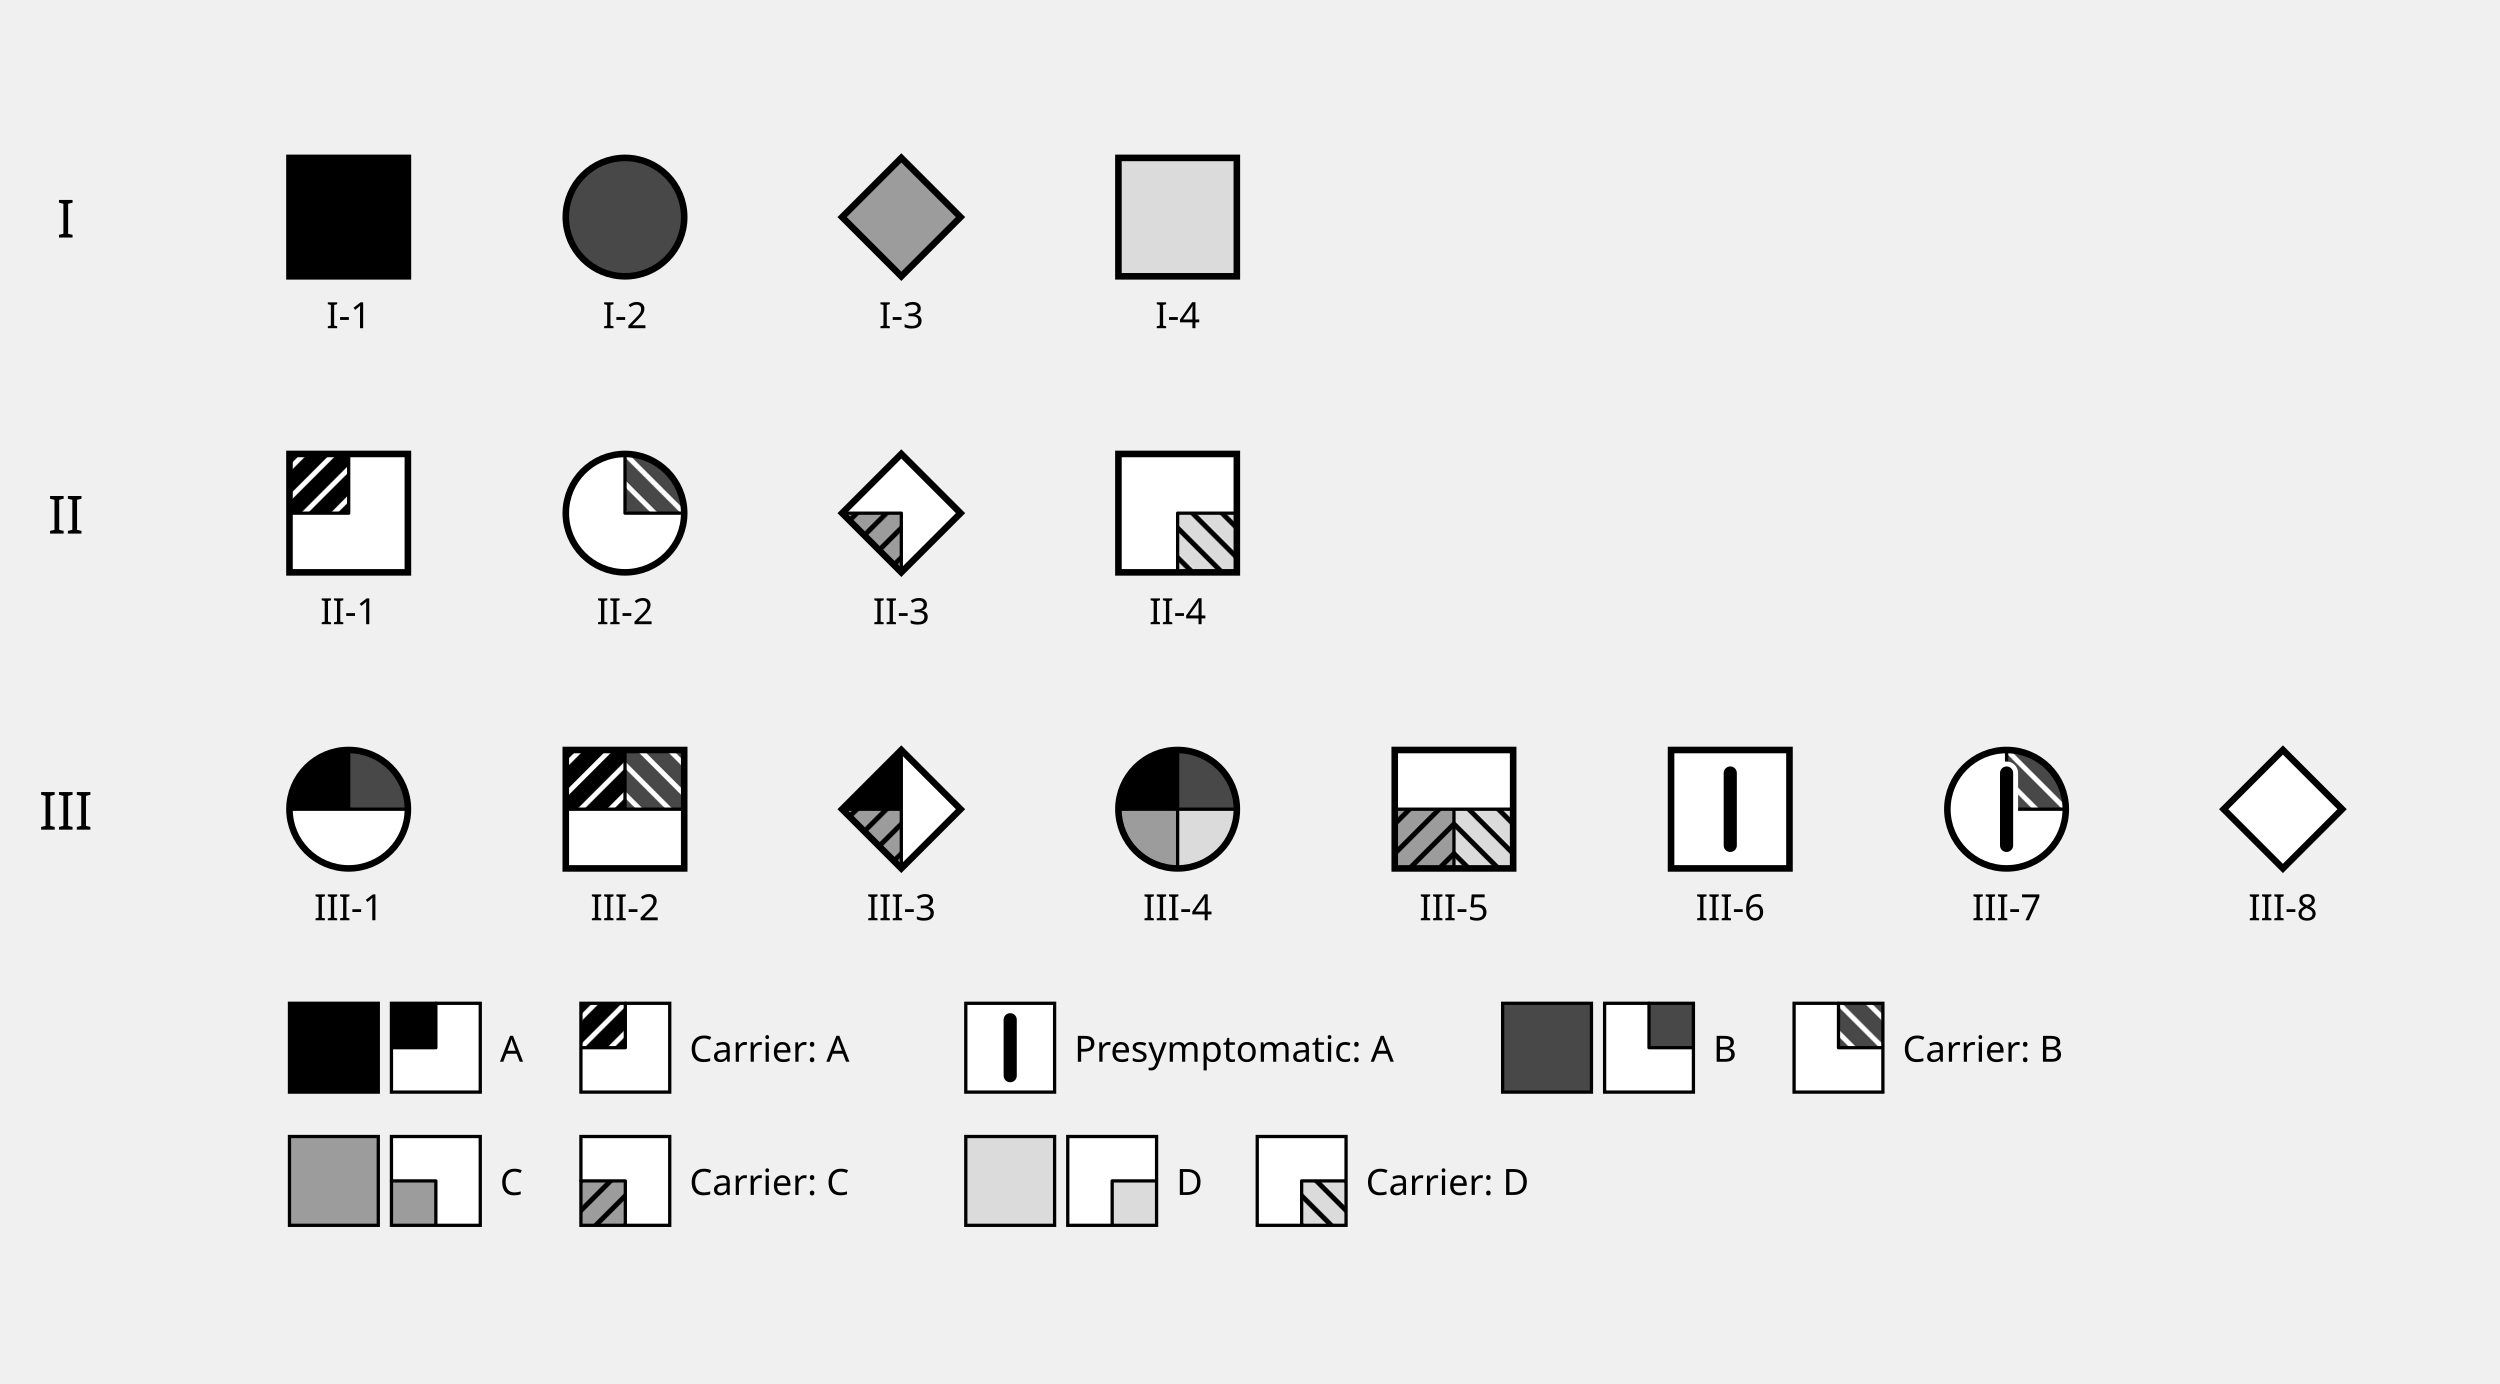
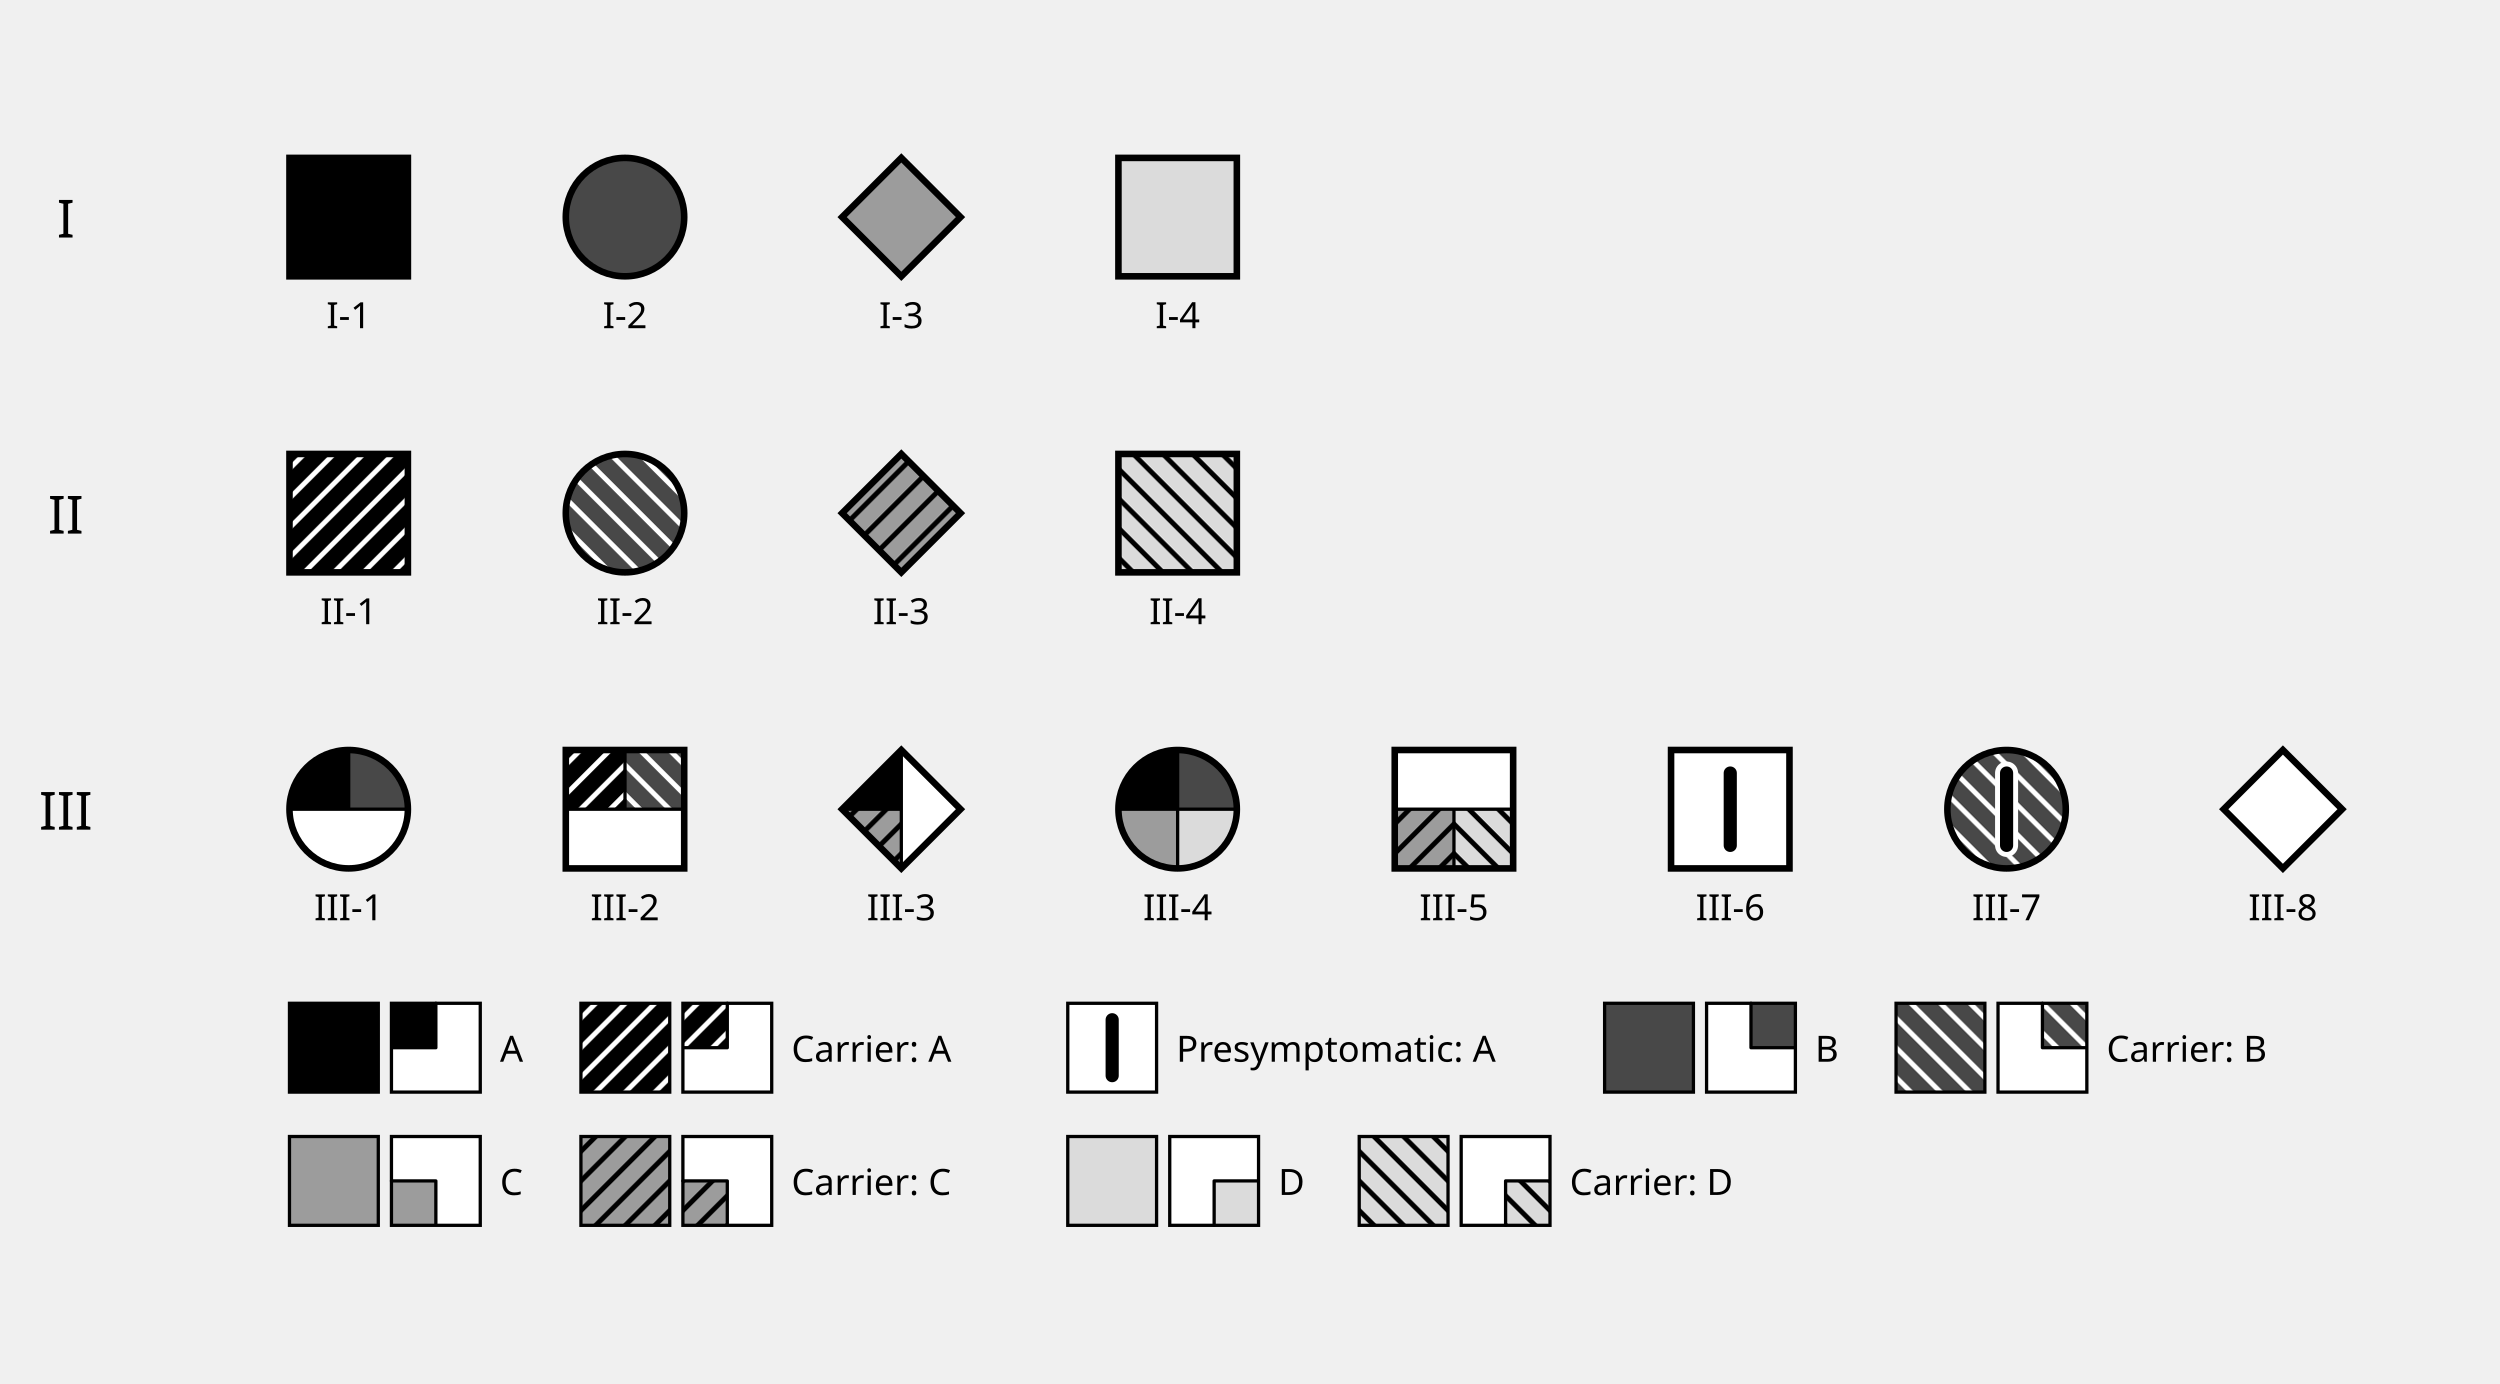
<svg xmlns="http://www.w3.org/2000/svg" width="760" height="420.5" viewBox="0 0 760 420.5" class="pedigree" data-title="Fills by condition index and status" data-conditions="[&quot;A&quot;, &quot;B&quot;, &quot;C&quot;, &quot;D&quot;]">
  <defs>
    <pattern id="fill-affected-0" class="fill-pattern" data-condition="0" data-status="affected" x="-180" y="-180" width="360" height="360" patternUnits="userSpaceOnUse">
      <rect class="tone" width="360" height="360" fill="#000000" />
    </pattern>
    <pattern id="fill-carrier-0" class="fill-pattern" data-condition="0" data-status="carrier" x="-180" y="-180" width="360" height="360" patternUnits="userSpaceOnUse">
      <rect class="tone" width="360" height="360" fill="#000000" />
      <path class="hatch" d="M0,4.5L4.5,0M0,13.5L13.5,0M0,22.5L22.5,0M0,31.5L31.5,0M0,40.5L40.5,0M0,49.5L49.5,0M0,58.5L58.5,0M0,67.5L67.5,0M0,76.5L76.5,0M0,85.5L85.5,0M0,94.5L94.5,0M0,103.5L103.5,0M0,112.5L112.5,0M0,121.5L121.5,0M0,130.5L130.5,0M0,139.5L139.5,0M0,148.5L148.5,0M0,157.5L157.5,0M0,166.5L166.5,0M0,175.5L175.5,0M0,184.5L184.5,0M0,193.5L193.5,0M0,202.5L202.5,0M0,211.5L211.5,0M0,220.5L220.5,0M0,229.5L229.5,0M0,238.5L238.5,0M0,247.5L247.5,0M0,256.5L256.5,0M0,265.5L265.5,0M0,274.5L274.5,0M0,283.5L283.5,0M0,292.5L292.5,0M0,301.5L301.5,0M0,310.5L310.5,0M0,319.5L319.5,0M0,328.5L328.5,0M0,337.5L337.5,0M0,346.5L346.5,0M0,355.5L355.5,0M4.5,360L360,4.5M13.5,360L360,13.5M22.5,360L360,22.5M31.5,360L360,31.5M40.5,360L360,40.5M49.5,360L360,49.5M58.5,360L360,58.5M67.5,360L360,67.5M76.5,360L360,76.5M85.5,360L360,85.5M94.5,360L360,94.5M103.5,360L360,103.5M112.5,360L360,112.5M121.5,360L360,121.5M130.5,360L360,130.5M139.5,360L360,139.5M148.5,360L360,148.5M157.5,360L360,157.5M166.5,360L360,166.5M175.5,360L360,175.5M184.5,360L360,184.5M193.5,360L360,193.5M202.5,360L360,202.5M211.5,360L360,211.5M220.5,360L360,220.5M229.5,360L360,229.5M238.5,360L360,238.5M247.5,360L360,247.5M256.5,360L360,256.5M265.5,360L360,265.5M274.5,360L360,274.5M283.5,360L360,283.5M292.5,360L360,292.5M301.5,360L360,301.5M310.5,360L360,310.5M319.5,360L360,319.5M328.5,360L360,328.5M337.5,360L360,337.5M346.5,360L360,346.5M355.5,360L360,355.5" fill="none" stroke="#ffffff" stroke-width="1.5" />
    </pattern>
    <pattern id="fill-affected-1" class="fill-pattern" data-condition="1" data-status="affected" x="-180" y="-180" width="360" height="360" patternUnits="userSpaceOnUse">
      <rect class="tone" width="360" height="360" fill="#484848" />
    </pattern>
    <pattern id="fill-carrier-1" class="fill-pattern" data-condition="1" data-status="carrier" x="-180" y="-180" width="360" height="360" patternUnits="userSpaceOnUse">
      <rect class="tone" width="360" height="360" fill="#484848" />
      <path class="hatch" d="M0,355.5L4.5,360M0,346.5L13.5,360M0,337.5L22.5,360M0,328.5L31.5,360M0,319.5L40.5,360M0,310.5L49.5,360M0,301.5L58.5,360M0,292.5L67.5,360M0,283.5L76.5,360M0,274.5L85.5,360M0,265.5L94.5,360M0,256.5L103.5,360M0,247.5L112.5,360M0,238.5L121.5,360M0,229.5L130.5,360M0,220.5L139.5,360M0,211.5L148.5,360M0,202.5L157.5,360M0,193.5L166.5,360M0,184.5L175.5,360M0,175.5L184.5,360M0,166.5L193.5,360M0,157.5L202.5,360M0,148.5L211.5,360M0,139.5L220.5,360M0,130.5L229.5,360M0,121.5L238.5,360M0,112.5L247.5,360M0,103.5L256.5,360M0,94.5L265.5,360M0,85.5L274.5,360M0,76.5L283.5,360M0,67.5L292.5,360M0,58.5L301.5,360M0,49.5L310.5,360M0,40.5L319.5,360M0,31.5L328.5,360M0,22.5L337.5,360M0,13.5L346.5,360M0,4.5L355.5,360M4.5,0L360,355.5M13.5,0L360,346.5M22.5,0L360,337.5M31.5,0L360,328.5M40.5,0L360,319.5M49.5,0L360,310.5M58.5,0L360,301.5M67.5,0L360,292.5M76.5,0L360,283.5M85.5,0L360,274.5M94.5,0L360,265.5M103.5,0L360,256.5M112.5,0L360,247.5M121.5,0L360,238.5M130.5,0L360,229.5M139.5,0L360,220.5M148.5,0L360,211.5M157.5,0L360,202.5M166.5,0L360,193.5M175.5,0L360,184.5M184.5,0L360,175.5M193.5,0L360,166.5M202.5,0L360,157.5M211.5,0L360,148.5M220.5,0L360,139.5M229.5,0L360,130.5M238.5,0L360,121.5M247.5,0L360,112.5M256.5,0L360,103.5M265.5,0L360,94.5M274.5,0L360,85.5M283.5,0L360,76.5M292.5,0L360,67.5M301.5,0L360,58.5M310.5,0L360,49.5M319.5,0L360,40.5M328.5,0L360,31.5M337.5,0L360,22.5M346.5,0L360,13.5M355.5,0L360,4.5" fill="none" stroke="#ffffff" stroke-width="1.5" />
    </pattern>
    <pattern id="fill-affected-2" class="fill-pattern" data-condition="2" data-status="affected" x="-180" y="-180" width="360" height="360" patternUnits="userSpaceOnUse">
      <rect class="tone" width="360" height="360" fill="#9c9c9c" />
    </pattern>
    <pattern id="fill-carrier-2" class="fill-pattern" data-condition="2" data-status="carrier" x="-180" y="-180" width="360" height="360" patternUnits="userSpaceOnUse">
      <rect class="tone" width="360" height="360" fill="#9c9c9c" />
      <path class="hatch" d="M0,4.5L4.5,0M0,13.5L13.5,0M0,22.5L22.5,0M0,31.5L31.5,0M0,40.5L40.5,0M0,49.5L49.5,0M0,58.5L58.5,0M0,67.5L67.5,0M0,76.5L76.5,0M0,85.5L85.5,0M0,94.5L94.5,0M0,103.5L103.5,0M0,112.5L112.5,0M0,121.5L121.5,0M0,130.5L130.5,0M0,139.5L139.5,0M0,148.5L148.5,0M0,157.5L157.5,0M0,166.5L166.5,0M0,175.5L175.5,0M0,184.5L184.5,0M0,193.5L193.5,0M0,202.5L202.5,0M0,211.5L211.5,0M0,220.5L220.5,0M0,229.5L229.5,0M0,238.5L238.5,0M0,247.5L247.5,0M0,256.5L256.5,0M0,265.5L265.5,0M0,274.5L274.5,0M0,283.5L283.5,0M0,292.5L292.5,0M0,301.5L301.5,0M0,310.5L310.5,0M0,319.5L319.5,0M0,328.5L328.5,0M0,337.5L337.5,0M0,346.5L346.5,0M0,355.5L355.5,0M4.5,360L360,4.5M13.5,360L360,13.5M22.5,360L360,22.5M31.5,360L360,31.5M40.5,360L360,40.5M49.5,360L360,49.5M58.5,360L360,58.5M67.5,360L360,67.5M76.5,360L360,76.5M85.5,360L360,85.5M94.5,360L360,94.5M103.5,360L360,103.5M112.5,360L360,112.5M121.5,360L360,121.5M130.5,360L360,130.5M139.5,360L360,139.5M148.5,360L360,148.5M157.5,360L360,157.5M166.5,360L360,166.5M175.5,360L360,175.5M184.5,360L360,184.5M193.5,360L360,193.5M202.5,360L360,202.5M211.5,360L360,211.5M220.5,360L360,220.5M229.5,360L360,229.5M238.5,360L360,238.5M247.5,360L360,247.5M256.5,360L360,256.5M265.5,360L360,265.5M274.5,360L360,274.5M283.5,360L360,283.5M292.5,360L360,292.5M301.5,360L360,301.5M310.5,360L360,310.5M319.5,360L360,319.5M328.5,360L360,328.5M337.5,360L360,337.5M346.5,360L360,346.5M355.5,360L360,355.5" fill="none" stroke="#000000" stroke-width="1.5" />
    </pattern>
    <pattern id="fill-affected-3" class="fill-pattern" data-condition="3" data-status="affected" x="-180" y="-180" width="360" height="360" patternUnits="userSpaceOnUse">
      <rect class="tone" width="360" height="360" fill="#dbdbdb" />
    </pattern>
    <pattern id="fill-carrier-3" class="fill-pattern" data-condition="3" data-status="carrier" x="-180" y="-180" width="360" height="360" patternUnits="userSpaceOnUse">
      <rect class="tone" width="360" height="360" fill="#dbdbdb" />
      <path class="hatch" d="M0,355.5L4.5,360M0,346.5L13.5,360M0,337.5L22.5,360M0,328.5L31.5,360M0,319.5L40.5,360M0,310.5L49.5,360M0,301.5L58.5,360M0,292.5L67.5,360M0,283.5L76.5,360M0,274.5L85.5,360M0,265.5L94.5,360M0,256.5L103.5,360M0,247.5L112.5,360M0,238.5L121.5,360M0,229.5L130.5,360M0,220.5L139.5,360M0,211.5L148.5,360M0,202.5L157.5,360M0,193.5L166.5,360M0,184.5L175.5,360M0,175.5L184.5,360M0,166.5L193.5,360M0,157.5L202.5,360M0,148.5L211.5,360M0,139.5L220.5,360M0,130.5L229.5,360M0,121.5L238.5,360M0,112.5L247.5,360M0,103.5L256.5,360M0,94.5L265.5,360M0,85.5L274.5,360M0,76.5L283.5,360M0,67.5L292.5,360M0,58.5L301.5,360M0,49.5L310.5,360M0,40.5L319.5,360M0,31.5L328.5,360M0,22.5L337.5,360M0,13.5L346.5,360M0,4.5L355.5,360M4.5,0L360,355.5M13.5,0L360,346.5M22.5,0L360,337.5M31.5,0L360,328.5M40.5,0L360,319.5M49.5,0L360,310.5M58.5,0L360,301.5M67.5,0L360,292.5M76.5,0L360,283.5M85.5,0L360,274.5M94.5,0L360,265.5M103.5,0L360,256.5M112.5,0L360,247.5M121.5,0L360,238.5M130.5,0L360,229.5M139.5,0L360,220.5M148.5,0L360,211.5M157.5,0L360,202.5M166.5,0L360,193.5M175.5,0L360,184.5M184.5,0L360,175.5M193.5,0L360,166.5M202.5,0L360,157.5M211.5,0L360,148.5M220.5,0L360,139.5M229.5,0L360,130.5M238.5,0L360,121.5M247.5,0L360,112.5M256.5,0L360,103.5M265.5,0L360,94.5M274.5,0L360,85.5M283.5,0L360,76.5M292.5,0L360,67.5M301.5,0L360,58.5M310.5,0L360,49.5M319.5,0L360,40.5M328.5,0L360,31.5M337.5,0L360,22.5M346.5,0L360,13.5M355.5,0L360,4.5" fill="none" stroke="#000000" stroke-width="1.5" />
    </pattern>
  </defs>
  <g class="generation" data-generation="1">
    <text x="20" y="66" font-family="sans-serif" font-size="16" fill="#000000" text-anchor="middle" dominant-baseline="central">I</text>
  </g>
  <g class="generation" data-generation="2">
    <text x="20" y="156" font-family="sans-serif" font-size="16" fill="#000000" text-anchor="middle" dominant-baseline="central">II</text>
  </g>
  <g class="generation" data-generation="3">
    <text x="20" y="246" font-family="sans-serif" font-size="16" fill="#000000" text-anchor="middle" dominant-baseline="central">III</text>
  </g>
  <g id="ind-I-1" class="individual affected" data-position="I-1" data-generation="1" data-index="1" data-gender="man" data-condition-0="affected">
    <rect class="backing" x="88" y="48" width="36" height="36" fill="#ffffff" />
    <rect class="fill" data-condition="0" data-status="affected" transform="translate(106 66)" x="-18" y="-18" width="36" height="36" fill="url(#fill-affected-0)" />
    <rect class="symbol" x="88" y="48" width="36" height="36" fill="none" stroke="#000000" stroke-width="2" />
    <text class="label" x="106" y="95.5" font-family="sans-serif" font-size="11" fill="#000000" text-anchor="middle" dominant-baseline="central">I-1</text>
    <rect class="hit" x="88" y="48" width="36" height="53" fill="none" pointer-events="all" />
  </g>
  <g id="ind-I-2" class="individual affected" data-position="I-2" data-generation="1" data-index="2" data-gender="woman" data-condition-1="affected">
    <circle class="backing" cx="190" cy="66" r="18" fill="#ffffff" />
-     <circle class="fill" data-condition="1" data-status="affected" transform="translate(194.5 66)" cx="-4.5" cy="0" r="18" fill="url(#fill-affected-1)" />
+     <circle class="fill" data-condition="1" data-status="affected" transform="translate(190 66)" cx="0" cy="0" r="18" fill="url(#fill-affected-1)" />
    <circle class="symbol" cx="190" cy="66" r="18" fill="none" stroke="#000000" stroke-width="2" />
    <text class="label" x="190" y="95.5" font-family="sans-serif" font-size="11" fill="#000000" text-anchor="middle" dominant-baseline="central">I-2</text>
    <rect class="hit" x="172" y="48" width="36" height="53" fill="none" pointer-events="all" />
  </g>
  <g id="ind-I-3" class="individual affected" data-position="I-3" data-generation="1" data-index="3" data-gender="nonbinary" data-condition-2="affected">
    <polygon class="backing" points="274,48 292,66 274,84 256,66" fill="#ffffff" />
    <polygon class="fill" data-condition="2" data-status="affected" transform="translate(274 66)" points="0,-18 18,0 0,18 -18,0" fill="url(#fill-affected-2)" />
    <polygon class="symbol" points="274,48 292,66 274,84 256,66" fill="none" stroke="#000000" stroke-width="2" />
    <text class="label" x="274" y="95.5" font-family="sans-serif" font-size="11" fill="#000000" text-anchor="middle" dominant-baseline="central">I-3</text>
    <rect class="hit" x="256" y="48" width="36" height="53" fill="none" pointer-events="all" />
  </g>
  <g id="ind-I-4" class="individual affected" data-position="I-4" data-generation="1" data-index="4" data-gender="man" data-condition-3="affected">
    <rect class="backing" x="340" y="48" width="36" height="36" fill="#ffffff" />
    <rect class="fill" data-condition="3" data-status="affected" transform="translate(358 66)" x="-18" y="-18" width="36" height="36" fill="url(#fill-affected-3)" />
    <rect class="symbol" x="340" y="48" width="36" height="36" fill="none" stroke="#000000" stroke-width="2" />
    <text class="label" x="358" y="95.5" font-family="sans-serif" font-size="11" fill="#000000" text-anchor="middle" dominant-baseline="central">I-4</text>
    <rect class="hit" x="340" y="48" width="36" height="53" fill="none" pointer-events="all" />
  </g>
  <g id="ind-II-1" class="individual carrier" data-position="II-1" data-generation="2" data-index="1" data-gender="man" data-condition-0="carrier">
    <rect class="backing" x="88" y="138" width="36" height="36" fill="#ffffff" />
-     <clipPath id="clip-II-1">
-       <rect x="-18" y="-18" width="36" height="36" fill="none" />
-     </clipPath>
-     <rect class="fill" data-condition="0" data-status="carrier" x="-18" y="-18" width="18" height="18" transform="translate(106 156)" fill="url(#fill-carrier-0)" clip-path="url(#clip-II-1)" />
-     <path class="divider" d="M88,156L106,156L106,138L106,156" fill="none" stroke="#000000" stroke-width="1" stroke-linejoin="round" />
+     <rect class="fill" data-condition="0" data-status="carrier" transform="translate(106 156)" x="-18" y="-18" width="36" height="36" fill="url(#fill-carrier-0)" />
    <rect class="symbol" x="88" y="138" width="36" height="36" fill="none" stroke="#000000" stroke-width="2" />
    <text class="label" x="106" y="185.5" font-family="sans-serif" font-size="11" fill="#000000" text-anchor="middle" dominant-baseline="central">II-1</text>
    <rect class="hit" x="88" y="138" width="36" height="53" fill="none" pointer-events="all" />
  </g>
  <g id="ind-II-2" class="individual carrier" data-position="II-2" data-generation="2" data-index="2" data-gender="woman" data-condition-1="carrier">
    <circle class="backing" cx="190" cy="156" r="18" fill="#ffffff" />
-     <clipPath id="clip-II-2">
-       <circle cx="-4.5" cy="0" r="18" fill="none" />
-     </clipPath>
-     <rect class="fill" data-condition="1" data-status="carrier" x="-4.5" y="-18" width="18" height="18" transform="translate(194.5 156)" fill="url(#fill-carrier-1)" clip-path="url(#clip-II-2)" />
-     <path class="divider" d="M208,156L190,156L190,138L190,156" fill="none" stroke="#000000" stroke-width="1" stroke-linejoin="round" />
+     <circle class="fill" data-condition="1" data-status="carrier" transform="translate(190 156)" cx="0" cy="0" r="18" fill="url(#fill-carrier-1)" />
    <circle class="symbol" cx="190" cy="156" r="18" fill="none" stroke="#000000" stroke-width="2" />
    <text class="label" x="190" y="185.5" font-family="sans-serif" font-size="11" fill="#000000" text-anchor="middle" dominant-baseline="central">II-2</text>
    <rect class="hit" x="172" y="138" width="36" height="53" fill="none" pointer-events="all" />
  </g>
  <g id="ind-II-3" class="individual carrier" data-position="II-3" data-generation="2" data-index="3" data-gender="nonbinary" data-condition-2="carrier">
    <polygon class="backing" points="274,138 292,156 274,174 256,156" fill="#ffffff" />
-     <clipPath id="clip-II-3">
-       <polygon points="0,-18 18,0 0,18 -18,0" fill="none" />
-     </clipPath>
-     <rect class="fill" data-condition="2" data-status="carrier" x="-18" y="0" width="18" height="18" transform="translate(274 156)" fill="url(#fill-carrier-2)" clip-path="url(#clip-II-3)" />
-     <path class="divider" d="M274,174L274,156L256,156L274,156" fill="none" stroke="#000000" stroke-width="1" stroke-linejoin="round" />
+     <polygon class="fill" data-condition="2" data-status="carrier" transform="translate(274 156)" points="0,-18 18,0 0,18 -18,0" fill="url(#fill-carrier-2)" />
    <polygon class="symbol" points="274,138 292,156 274,174 256,156" fill="none" stroke="#000000" stroke-width="2" />
    <text class="label" x="274" y="185.5" font-family="sans-serif" font-size="11" fill="#000000" text-anchor="middle" dominant-baseline="central">II-3</text>
    <rect class="hit" x="256" y="138" width="36" height="53" fill="none" pointer-events="all" />
  </g>
  <g id="ind-II-4" class="individual carrier" data-position="II-4" data-generation="2" data-index="4" data-gender="man" data-condition-3="carrier">
    <rect class="backing" x="340" y="138" width="36" height="36" fill="#ffffff" />
-     <clipPath id="clip-II-4">
-       <rect x="-18" y="-18" width="36" height="36" fill="none" />
-     </clipPath>
-     <rect class="fill" data-condition="3" data-status="carrier" x="0" y="0" width="18" height="18" transform="translate(358 156)" fill="url(#fill-carrier-3)" clip-path="url(#clip-II-4)" />
-     <path class="divider" d="M376,156L358,156L358,174L358,156" fill="none" stroke="#000000" stroke-width="1" stroke-linejoin="round" />
+     <rect class="fill" data-condition="3" data-status="carrier" transform="translate(358 156)" x="-18" y="-18" width="36" height="36" fill="url(#fill-carrier-3)" />
    <rect class="symbol" x="340" y="138" width="36" height="36" fill="none" stroke="#000000" stroke-width="2" />
    <text class="label" x="358" y="185.5" font-family="sans-serif" font-size="11" fill="#000000" text-anchor="middle" dominant-baseline="central">II-4</text>
    <rect class="hit" x="340" y="138" width="36" height="53" fill="none" pointer-events="all" />
  </g>
  <g id="ind-III-1" class="individual affected" data-position="III-1" data-generation="3" data-index="1" data-gender="woman" data-condition-0="affected" data-condition-1="affected">
    <circle class="backing" cx="106" cy="246" r="18" fill="#ffffff" />
    <clipPath id="clip-III-1">
-       <circle cx="-4.5" cy="0" r="18" fill="none" />
-     </clipPath>
-     <rect class="fill" data-condition="0" data-status="affected" x="-22.5" y="-18" width="18" height="18" transform="translate(110.5 246)" fill="url(#fill-affected-0)" clip-path="url(#clip-III-1)" />
-     <rect class="fill" data-condition="1" data-status="affected" x="-4.5" y="-18" width="18" height="18" transform="translate(110.5 246)" fill="url(#fill-affected-1)" clip-path="url(#clip-III-1)" />
+       <circle cx="0" cy="0" r="18" fill="none" />
+     </clipPath>
+     <rect class="fill" data-condition="0" data-status="affected" x="-18" y="-18" width="18" height="18" transform="translate(106 246)" fill="url(#fill-affected-0)" clip-path="url(#clip-III-1)" />
+     <rect class="fill" data-condition="1" data-status="affected" x="0" y="-18" width="18" height="18" transform="translate(106 246)" fill="url(#fill-affected-1)" clip-path="url(#clip-III-1)" />
    <path class="divider" d="M124,246L106,246L88,246L106,246L106,228L106,246" fill="none" stroke="#000000" stroke-width="1" stroke-linejoin="round" />
    <circle class="symbol" cx="106" cy="246" r="18" fill="none" stroke="#000000" stroke-width="2" />
    <text class="label" x="106" y="275.5" font-family="sans-serif" font-size="11" fill="#000000" text-anchor="middle" dominant-baseline="central">III-1</text>
    <rect class="hit" x="88" y="228" width="36" height="53" fill="none" pointer-events="all" />
  </g>
  <g id="ind-III-2" class="individual carrier" data-position="III-2" data-generation="3" data-index="2" data-gender="man" data-condition-0="carrier" data-condition-1="carrier">
    <rect class="backing" x="172" y="228" width="36" height="36" fill="#ffffff" />
    <clipPath id="clip-III-2">
      <rect x="-18" y="-18" width="36" height="36" fill="none" />
    </clipPath>
    <rect class="fill" data-condition="0" data-status="carrier" x="-18" y="-18" width="18" height="18" transform="translate(190 246)" fill="url(#fill-carrier-0)" clip-path="url(#clip-III-2)" />
    <rect class="fill" data-condition="1" data-status="carrier" x="0" y="-18" width="18" height="18" transform="translate(190 246)" fill="url(#fill-carrier-1)" clip-path="url(#clip-III-2)" />
    <path class="divider" d="M208,246L190,246L172,246L190,246L190,228L190,246" fill="none" stroke="#000000" stroke-width="1" stroke-linejoin="round" />
    <rect class="symbol" x="172" y="228" width="36" height="36" fill="none" stroke="#000000" stroke-width="2" />
    <text class="label" x="190" y="275.5" font-family="sans-serif" font-size="11" fill="#000000" text-anchor="middle" dominant-baseline="central">III-2</text>
    <rect class="hit" x="172" y="228" width="36" height="53" fill="none" pointer-events="all" />
  </g>
  <g id="ind-III-3" class="individual affected carrier" data-position="III-3" data-generation="3" data-index="3" data-gender="nonbinary" data-condition-0="affected" data-condition-2="carrier">
    <polygon class="backing" points="274,228 292,246 274,264 256,246" fill="#ffffff" />
    <clipPath id="clip-III-3">
      <polygon points="0,-18 18,0 0,18 -18,0" fill="none" />
    </clipPath>
    <rect class="fill" data-condition="0" data-status="affected" x="-18" y="-18" width="18" height="18" transform="translate(274 246)" fill="url(#fill-affected-0)" clip-path="url(#clip-III-3)" />
    <rect class="fill" data-condition="2" data-status="carrier" x="-18" y="0" width="18" height="18" transform="translate(274 246)" fill="url(#fill-carrier-2)" clip-path="url(#clip-III-3)" />
    <path class="divider" d="M274,264L274,246L256,246L274,246L274,228L274,246" fill="none" stroke="#000000" stroke-width="1" stroke-linejoin="round" />
    <polygon class="symbol" points="274,228 292,246 274,264 256,246" fill="none" stroke="#000000" stroke-width="2" />
    <text class="label" x="274" y="275.5" font-family="sans-serif" font-size="11" fill="#000000" text-anchor="middle" dominant-baseline="central">III-3</text>
    <rect class="hit" x="256" y="228" width="36" height="53" fill="none" pointer-events="all" />
  </g>
  <g id="ind-III-4" class="individual affected" data-position="III-4" data-generation="3" data-index="4" data-gender="woman" data-condition-0="affected" data-condition-1="affected" data-condition-2="affected" data-condition-3="affected">
    <circle class="backing" cx="358" cy="246" r="18" fill="#ffffff" />
    <clipPath id="clip-III-4">
-       <circle cx="-4.5" cy="0" r="18" fill="none" />
-     </clipPath>
-     <rect class="fill" data-condition="0" data-status="affected" x="-22.5" y="-18" width="18" height="18" transform="translate(362.5 246)" fill="url(#fill-affected-0)" clip-path="url(#clip-III-4)" />
-     <rect class="fill" data-condition="1" data-status="affected" x="-4.5" y="-18" width="18" height="18" transform="translate(362.5 246)" fill="url(#fill-affected-1)" clip-path="url(#clip-III-4)" />
-     <rect class="fill" data-condition="2" data-status="affected" x="-22.5" y="0" width="18" height="18" transform="translate(362.5 246)" fill="url(#fill-affected-2)" clip-path="url(#clip-III-4)" />
-     <rect class="fill" data-condition="3" data-status="affected" x="-4.5" y="0" width="18" height="18" transform="translate(362.5 246)" fill="url(#fill-affected-3)" clip-path="url(#clip-III-4)" />
+       <circle cx="0" cy="0" r="18" fill="none" />
+     </clipPath>
+     <rect class="fill" data-condition="0" data-status="affected" x="-18" y="-18" width="18" height="18" transform="translate(358 246)" fill="url(#fill-affected-0)" clip-path="url(#clip-III-4)" />
+     <rect class="fill" data-condition="1" data-status="affected" x="0" y="-18" width="18" height="18" transform="translate(358 246)" fill="url(#fill-affected-1)" clip-path="url(#clip-III-4)" />
+     <rect class="fill" data-condition="2" data-status="affected" x="-18" y="0" width="18" height="18" transform="translate(358 246)" fill="url(#fill-affected-2)" clip-path="url(#clip-III-4)" />
+     <rect class="fill" data-condition="3" data-status="affected" x="0" y="0" width="18" height="18" transform="translate(358 246)" fill="url(#fill-affected-3)" clip-path="url(#clip-III-4)" />
    <path class="divider" d="M376,246L358,246L358,264L358,246L340,246L358,246L358,228L358,246" fill="none" stroke="#000000" stroke-width="1" stroke-linejoin="round" />
    <circle class="symbol" cx="358" cy="246" r="18" fill="none" stroke="#000000" stroke-width="2" />
    <text class="label" x="358" y="275.5" font-family="sans-serif" font-size="11" fill="#000000" text-anchor="middle" dominant-baseline="central">III-4</text>
    <rect class="hit" x="340" y="228" width="36" height="53" fill="none" pointer-events="all" />
  </g>
  <g id="ind-III-5" class="individual carrier" data-position="III-5" data-generation="3" data-index="5" data-gender="man" data-condition-2="carrier" data-condition-3="carrier">
    <rect class="backing" x="424" y="228" width="36" height="36" fill="#ffffff" />
    <clipPath id="clip-III-5">
      <rect x="-18" y="-18" width="36" height="36" fill="none" />
    </clipPath>
    <rect class="fill" data-condition="2" data-status="carrier" x="-18" y="0" width="18" height="18" transform="translate(442 246)" fill="url(#fill-carrier-2)" clip-path="url(#clip-III-5)" />
    <rect class="fill" data-condition="3" data-status="carrier" x="0" y="0" width="18" height="18" transform="translate(442 246)" fill="url(#fill-carrier-3)" clip-path="url(#clip-III-5)" />
    <path class="divider" d="M460,246L442,246L442,264L442,246L424,246L442,246" fill="none" stroke="#000000" stroke-width="1" stroke-linejoin="round" />
    <rect class="symbol" x="424" y="228" width="36" height="36" fill="none" stroke="#000000" stroke-width="2" />
    <text class="label" x="442" y="275.5" font-family="sans-serif" font-size="11" fill="#000000" text-anchor="middle" dominant-baseline="central">III-5</text>
    <rect class="hit" x="424" y="228" width="36" height="53" fill="none" pointer-events="all" />
  </g>
  <g id="ind-III-6" class="individual presymptomatic" data-position="III-6" data-generation="3" data-index="6" data-gender="man" data-condition-0="presymptomatic">
    <rect class="backing" x="508" y="228" width="36" height="36" fill="#ffffff" />
    <rect class="symbol" x="508" y="228" width="36" height="36" fill="none" stroke="#000000" stroke-width="2" />
    <g class="mark presymptomatic">
      <line class="halo" x1="526" y1="235" x2="526" y2="257" stroke="#ffffff" stroke-width="7" stroke-linecap="round" />
      <line x1="526" y1="235" x2="526" y2="257" stroke="#000000" stroke-width="4" stroke-linecap="round" />
    </g>
    <text class="label" x="526" y="275.5" font-family="sans-serif" font-size="11" fill="#000000" text-anchor="middle" dominant-baseline="central">III-6</text>
    <rect class="hit" x="508" y="228" width="36" height="53" fill="none" pointer-events="all" />
  </g>
  <g id="ind-III-7" class="individual carrier presymptomatic" data-position="III-7" data-generation="3" data-index="7" data-gender="woman" data-condition-0="presymptomatic" data-condition-1="carrier">
    <circle class="backing" cx="610" cy="246" r="18" fill="#ffffff" />
-     <clipPath id="clip-III-7">
-       <circle cx="-4.5" cy="0" r="18" fill="none" />
-     </clipPath>
-     <rect class="fill" data-condition="1" data-status="carrier" x="-4.5" y="-18" width="18" height="18" transform="translate(614.5 246)" fill="url(#fill-carrier-1)" clip-path="url(#clip-III-7)" />
-     <path class="divider" d="M628,246L610,246L610,228L610,246" fill="none" stroke="#000000" stroke-width="1" stroke-linejoin="round" />
+     <circle class="fill" data-condition="1" data-status="carrier" transform="translate(610 246)" cx="0" cy="0" r="18" fill="url(#fill-carrier-1)" />
    <circle class="symbol" cx="610" cy="246" r="18" fill="none" stroke="#000000" stroke-width="2" />
    <g class="mark presymptomatic">
      <line class="halo" x1="610" y1="235" x2="610" y2="257" stroke="#ffffff" stroke-width="7" stroke-linecap="round" />
      <line x1="610" y1="235" x2="610" y2="257" stroke="#000000" stroke-width="4" stroke-linecap="round" />
    </g>
    <text class="label" x="610" y="275.5" font-family="sans-serif" font-size="11" fill="#000000" text-anchor="middle" dominant-baseline="central">III-7</text>
    <rect class="hit" x="592" y="228" width="36" height="53" fill="none" pointer-events="all" />
  </g>
  <g id="ind-III-8" class="individual" data-position="III-8" data-generation="3" data-index="8" data-gender="nonbinary">
    <polygon class="backing" points="694,228 712,246 694,264 676,246" fill="#ffffff" />
    <polygon class="symbol" points="694,228 712,246 694,264 676,246" fill="none" stroke="#000000" stroke-width="2" />
    <text class="label" x="694" y="275.5" font-family="sans-serif" font-size="11" fill="#000000" text-anchor="middle" dominant-baseline="central">III-8</text>
    <rect class="hit" x="676" y="228" width="36" height="53" fill="none" pointer-events="all" />
  </g>
  <g id="key" class="key">
    <g id="key-affected-0" class="key-entry" data-condition="0" data-status="affected">
      <rect class="swatch" x="-13.5" y="-13.5" width="27" height="27" transform="translate(101.5 318.5)" fill="url(#fill-affected-0)" stroke="#000000" stroke-width="1" />
      <rect class="swatch-backing" x="-13.5" y="-13.5" width="27" height="27" transform="translate(132.5 318.5)" fill="#ffffff" />
      <clipPath id="key-clip-affected-0">
        <rect x="-13.5" y="-13.5" width="27" height="27" />
      </clipPath>
      <rect class="swatch" data-condition="0" data-status="affected" x="-13.5" y="-13.5" width="13.5" height="13.5" transform="translate(132.5 318.5)" fill="url(#fill-affected-0)" clip-path="url(#key-clip-affected-0)" />
      <path class="divider" d="M119,318.5L132.5,318.5L132.5,305L132.5,318.5" fill="none" stroke="#000000" stroke-width="1" stroke-linejoin="round" />
      <rect class="swatch-outline" x="-13.5" y="-13.5" width="27" height="27" transform="translate(132.5 318.5)" fill="none" stroke="#000000" stroke-width="1" />
      <text class="key-label" x="152" y="318.5" font-family="sans-serif" font-size="11" fill="#000000" text-anchor="start" dominant-baseline="central">A</text>
    </g>
    <g id="key-carrier-0" class="key-entry" data-condition="0" data-status="carrier">
-       <rect class="swatch-backing" x="-13.5" y="-13.5" width="27" height="27" transform="translate(190.1 318.5)" fill="#ffffff" />
+       <rect class="swatch" x="-13.5" y="-13.5" width="27" height="27" transform="translate(190.1 318.5)" fill="url(#fill-carrier-0)" stroke="#000000" stroke-width="1" />
+       <rect class="swatch-backing" x="-13.5" y="-13.5" width="27" height="27" transform="translate(221.1 318.5)" fill="#ffffff" />
      <clipPath id="key-clip-carrier-0">
        <rect x="-13.5" y="-13.5" width="27" height="27" />
      </clipPath>
-       <rect class="swatch" data-condition="0" data-status="carrier" x="-13.5" y="-13.5" width="13.5" height="13.5" transform="translate(190.1 318.5)" fill="url(#fill-carrier-0)" clip-path="url(#key-clip-carrier-0)" />
-       <path class="divider" d="M176.6,318.5L190.1,318.5L190.1,305L190.1,318.5" fill="none" stroke="#000000" stroke-width="1" stroke-linejoin="round" />
-       <rect class="swatch-outline" x="-13.5" y="-13.5" width="27" height="27" transform="translate(190.1 318.5)" fill="none" stroke="#000000" stroke-width="1" />
-       <text class="key-label" x="209.6" y="318.5" font-family="sans-serif" font-size="11" fill="#000000" text-anchor="start" dominant-baseline="central">Carrier: A</text>
+       <rect class="swatch" data-condition="0" data-status="carrier" x="-13.5" y="-13.5" width="13.5" height="13.5" transform="translate(221.1 318.5)" fill="url(#fill-carrier-0)" clip-path="url(#key-clip-carrier-0)" />
+       <path class="divider" d="M207.6,318.5L221.1,318.5L221.1,305L221.1,318.5" fill="none" stroke="#000000" stroke-width="1" stroke-linejoin="round" />
+       <rect class="swatch-outline" x="-13.5" y="-13.5" width="27" height="27" transform="translate(221.1 318.5)" fill="none" stroke="#000000" stroke-width="1" />
+       <text class="key-label" x="240.6" y="318.5" font-family="sans-serif" font-size="11" fill="#000000" text-anchor="start" dominant-baseline="central">Carrier: A</text>
    </g>
    <g id="key-presymptomatic-0" class="key-entry" data-condition="0" data-status="presymptomatic">
-       <rect class="swatch" x="-13.5" y="-13.5" width="27" height="27" transform="translate(307.1 318.5)" fill="#ffffff" stroke="#000000" stroke-width="1" />
+       <rect class="swatch" x="-13.5" y="-13.5" width="27" height="27" transform="translate(338.1 318.5)" fill="#ffffff" stroke="#000000" stroke-width="1" />
      <g class="swatch presymptomatic">
-         <line class="halo" x1="307.1" y1="310" x2="307.1" y2="327" stroke="#ffffff" stroke-width="7" stroke-linecap="round" />
-         <line x1="307.1" y1="310" x2="307.1" y2="327" stroke="#000000" stroke-width="4" stroke-linecap="round" />
+         <line class="halo" x1="338.1" y1="310" x2="338.1" y2="327" stroke="#ffffff" stroke-width="7" stroke-linecap="round" />
+         <line x1="338.1" y1="310" x2="338.1" y2="327" stroke="#000000" stroke-width="4" stroke-linecap="round" />
      </g>
-       <text class="key-label" x="326.6" y="318.5" font-family="sans-serif" font-size="11" fill="#000000" text-anchor="start" dominant-baseline="central">Presymptomatic: A</text>
+       <text class="key-label" x="357.6" y="318.5" font-family="sans-serif" font-size="11" fill="#000000" text-anchor="start" dominant-baseline="central">Presymptomatic: A</text>
    </g>
    <g id="key-affected-1" class="key-entry" data-condition="1" data-status="affected">
-       <rect class="swatch" x="-13.5" y="-13.5" width="27" height="27" transform="translate(470.3 318.5)" fill="url(#fill-affected-1)" stroke="#000000" stroke-width="1" />
-       <rect class="swatch-backing" x="-13.5" y="-13.5" width="27" height="27" transform="translate(501.3 318.5)" fill="#ffffff" />
+       <rect class="swatch" x="-13.5" y="-13.5" width="27" height="27" transform="translate(501.3 318.5)" fill="url(#fill-affected-1)" stroke="#000000" stroke-width="1" />
+       <rect class="swatch-backing" x="-13.5" y="-13.5" width="27" height="27" transform="translate(532.3 318.5)" fill="#ffffff" />
      <clipPath id="key-clip-affected-1">
        <rect x="-13.5" y="-13.5" width="27" height="27" />
      </clipPath>
-       <rect class="swatch" data-condition="1" data-status="affected" x="0" y="-13.5" width="13.5" height="13.5" transform="translate(501.3 318.5)" fill="url(#fill-affected-1)" clip-path="url(#key-clip-affected-1)" />
-       <path class="divider" d="M514.8,318.5L501.3,318.5L501.3,305L501.3,318.5" fill="none" stroke="#000000" stroke-width="1" stroke-linejoin="round" />
-       <rect class="swatch-outline" x="-13.5" y="-13.5" width="27" height="27" transform="translate(501.3 318.5)" fill="none" stroke="#000000" stroke-width="1" />
-       <text class="key-label" x="520.8" y="318.5" font-family="sans-serif" font-size="11" fill="#000000" text-anchor="start" dominant-baseline="central">B</text>
+       <rect class="swatch" data-condition="1" data-status="affected" x="0" y="-13.5" width="13.5" height="13.5" transform="translate(532.3 318.5)" fill="url(#fill-affected-1)" clip-path="url(#key-clip-affected-1)" />
+       <path class="divider" d="M545.8,318.5L532.3,318.5L532.3,305L532.3,318.5" fill="none" stroke="#000000" stroke-width="1" stroke-linejoin="round" />
+       <rect class="swatch-outline" x="-13.5" y="-13.5" width="27" height="27" transform="translate(532.3 318.5)" fill="none" stroke="#000000" stroke-width="1" />
+       <text class="key-label" x="551.8" y="318.5" font-family="sans-serif" font-size="11" fill="#000000" text-anchor="start" dominant-baseline="central">B</text>
    </g>
    <g id="key-carrier-1" class="key-entry" data-condition="1" data-status="carrier">
-       <rect class="swatch-backing" x="-13.5" y="-13.5" width="27" height="27" transform="translate(558.9 318.5)" fill="#ffffff" />
+       <rect class="swatch" x="-13.5" y="-13.5" width="27" height="27" transform="translate(589.9 318.5)" fill="url(#fill-carrier-1)" stroke="#000000" stroke-width="1" />
+       <rect class="swatch-backing" x="-13.5" y="-13.5" width="27" height="27" transform="translate(620.9 318.5)" fill="#ffffff" />
      <clipPath id="key-clip-carrier-1">
        <rect x="-13.5" y="-13.5" width="27" height="27" />
      </clipPath>
-       <rect class="swatch" data-condition="1" data-status="carrier" x="0" y="-13.5" width="13.5" height="13.5" transform="translate(558.9 318.5)" fill="url(#fill-carrier-1)" clip-path="url(#key-clip-carrier-1)" />
-       <path class="divider" d="M572.4,318.5L558.9,318.5L558.9,305L558.9,318.5" fill="none" stroke="#000000" stroke-width="1" stroke-linejoin="round" />
-       <rect class="swatch-outline" x="-13.5" y="-13.5" width="27" height="27" transform="translate(558.9 318.5)" fill="none" stroke="#000000" stroke-width="1" />
-       <text class="key-label" x="578.4" y="318.5" font-family="sans-serif" font-size="11" fill="#000000" text-anchor="start" dominant-baseline="central">Carrier: B</text>
+       <rect class="swatch" data-condition="1" data-status="carrier" x="0" y="-13.5" width="13.5" height="13.5" transform="translate(620.9 318.5)" fill="url(#fill-carrier-1)" clip-path="url(#key-clip-carrier-1)" />
+       <path class="divider" d="M634.4,318.5L620.9,318.5L620.9,305L620.9,318.5" fill="none" stroke="#000000" stroke-width="1" stroke-linejoin="round" />
+       <rect class="swatch-outline" x="-13.5" y="-13.5" width="27" height="27" transform="translate(620.9 318.5)" fill="none" stroke="#000000" stroke-width="1" />
+       <text class="key-label" x="640.4" y="318.5" font-family="sans-serif" font-size="11" fill="#000000" text-anchor="start" dominant-baseline="central">Carrier: B</text>
    </g>
    <g id="key-affected-2" class="key-entry" data-condition="2" data-status="affected">
      <rect class="swatch" x="-13.5" y="-13.5" width="27" height="27" transform="translate(101.5 359)" fill="url(#fill-affected-2)" stroke="#000000" stroke-width="1" />
      <rect class="swatch-backing" x="-13.5" y="-13.5" width="27" height="27" transform="translate(132.5 359)" fill="#ffffff" />
      <clipPath id="key-clip-affected-2">
        <rect x="-13.5" y="-13.5" width="27" height="27" />
      </clipPath>
      <rect class="swatch" data-condition="2" data-status="affected" x="-13.5" y="0" width="13.5" height="13.5" transform="translate(132.5 359)" fill="url(#fill-affected-2)" clip-path="url(#key-clip-affected-2)" />
      <path class="divider" d="M132.5,372.5L132.5,359L119,359L132.5,359" fill="none" stroke="#000000" stroke-width="1" stroke-linejoin="round" />
      <rect class="swatch-outline" x="-13.5" y="-13.5" width="27" height="27" transform="translate(132.5 359)" fill="none" stroke="#000000" stroke-width="1" />
      <text class="key-label" x="152" y="359" font-family="sans-serif" font-size="11" fill="#000000" text-anchor="start" dominant-baseline="central">C</text>
    </g>
    <g id="key-carrier-2" class="key-entry" data-condition="2" data-status="carrier">
-       <rect class="swatch-backing" x="-13.5" y="-13.5" width="27" height="27" transform="translate(190.1 359)" fill="#ffffff" />
+       <rect class="swatch" x="-13.5" y="-13.5" width="27" height="27" transform="translate(190.1 359)" fill="url(#fill-carrier-2)" stroke="#000000" stroke-width="1" />
+       <rect class="swatch-backing" x="-13.5" y="-13.5" width="27" height="27" transform="translate(221.1 359)" fill="#ffffff" />
      <clipPath id="key-clip-carrier-2">
        <rect x="-13.5" y="-13.5" width="27" height="27" />
      </clipPath>
-       <rect class="swatch" data-condition="2" data-status="carrier" x="-13.5" y="0" width="13.5" height="13.5" transform="translate(190.1 359)" fill="url(#fill-carrier-2)" clip-path="url(#key-clip-carrier-2)" />
-       <path class="divider" d="M190.1,372.5L190.1,359L176.6,359L190.1,359" fill="none" stroke="#000000" stroke-width="1" stroke-linejoin="round" />
-       <rect class="swatch-outline" x="-13.5" y="-13.5" width="27" height="27" transform="translate(190.1 359)" fill="none" stroke="#000000" stroke-width="1" />
-       <text class="key-label" x="209.6" y="359" font-family="sans-serif" font-size="11" fill="#000000" text-anchor="start" dominant-baseline="central">Carrier: C</text>
+       <rect class="swatch" data-condition="2" data-status="carrier" x="-13.5" y="0" width="13.5" height="13.5" transform="translate(221.1 359)" fill="url(#fill-carrier-2)" clip-path="url(#key-clip-carrier-2)" />
+       <path class="divider" d="M221.1,372.5L221.1,359L207.6,359L221.1,359" fill="none" stroke="#000000" stroke-width="1" stroke-linejoin="round" />
+       <rect class="swatch-outline" x="-13.5" y="-13.5" width="27" height="27" transform="translate(221.1 359)" fill="none" stroke="#000000" stroke-width="1" />
+       <text class="key-label" x="240.6" y="359" font-family="sans-serif" font-size="11" fill="#000000" text-anchor="start" dominant-baseline="central">Carrier: C</text>
    </g>
    <g id="key-affected-3" class="key-entry" data-condition="3" data-status="affected">
-       <rect class="swatch" x="-13.5" y="-13.5" width="27" height="27" transform="translate(307.1 359)" fill="url(#fill-affected-3)" stroke="#000000" stroke-width="1" />
-       <rect class="swatch-backing" x="-13.5" y="-13.5" width="27" height="27" transform="translate(338.1 359)" fill="#ffffff" />
+       <rect class="swatch" x="-13.5" y="-13.5" width="27" height="27" transform="translate(338.1 359)" fill="url(#fill-affected-3)" stroke="#000000" stroke-width="1" />
+       <rect class="swatch-backing" x="-13.5" y="-13.5" width="27" height="27" transform="translate(369.1 359)" fill="#ffffff" />
      <clipPath id="key-clip-affected-3">
        <rect x="-13.5" y="-13.5" width="27" height="27" />
      </clipPath>
-       <rect class="swatch" data-condition="3" data-status="affected" x="0" y="0" width="13.5" height="13.5" transform="translate(338.1 359)" fill="url(#fill-affected-3)" clip-path="url(#key-clip-affected-3)" />
-       <path class="divider" d="M351.6,359L338.1,359L338.1,372.5L338.1,359" fill="none" stroke="#000000" stroke-width="1" stroke-linejoin="round" />
-       <rect class="swatch-outline" x="-13.5" y="-13.5" width="27" height="27" transform="translate(338.1 359)" fill="none" stroke="#000000" stroke-width="1" />
-       <text class="key-label" x="357.6" y="359" font-family="sans-serif" font-size="11" fill="#000000" text-anchor="start" dominant-baseline="central">D</text>
+       <rect class="swatch" data-condition="3" data-status="affected" x="0" y="0" width="13.5" height="13.5" transform="translate(369.1 359)" fill="url(#fill-affected-3)" clip-path="url(#key-clip-affected-3)" />
+       <path class="divider" d="M382.6,359L369.1,359L369.1,372.5L369.1,359" fill="none" stroke="#000000" stroke-width="1" stroke-linejoin="round" />
+       <rect class="swatch-outline" x="-13.5" y="-13.5" width="27" height="27" transform="translate(369.1 359)" fill="none" stroke="#000000" stroke-width="1" />
+       <text class="key-label" x="388.6" y="359" font-family="sans-serif" font-size="11" fill="#000000" text-anchor="start" dominant-baseline="central">D</text>
    </g>
    <g id="key-carrier-3" class="key-entry" data-condition="3" data-status="carrier">
-       <rect class="swatch-backing" x="-13.5" y="-13.5" width="27" height="27" transform="translate(395.7 359)" fill="#ffffff" />
+       <rect class="swatch" x="-13.5" y="-13.5" width="27" height="27" transform="translate(426.7 359)" fill="url(#fill-carrier-3)" stroke="#000000" stroke-width="1" />
+       <rect class="swatch-backing" x="-13.5" y="-13.5" width="27" height="27" transform="translate(457.7 359)" fill="#ffffff" />
      <clipPath id="key-clip-carrier-3">
        <rect x="-13.5" y="-13.5" width="27" height="27" />
      </clipPath>
-       <rect class="swatch" data-condition="3" data-status="carrier" x="0" y="0" width="13.5" height="13.5" transform="translate(395.7 359)" fill="url(#fill-carrier-3)" clip-path="url(#key-clip-carrier-3)" />
-       <path class="divider" d="M409.2,359L395.7,359L395.7,372.5L395.7,359" fill="none" stroke="#000000" stroke-width="1" stroke-linejoin="round" />
-       <rect class="swatch-outline" x="-13.5" y="-13.5" width="27" height="27" transform="translate(395.7 359)" fill="none" stroke="#000000" stroke-width="1" />
-       <text class="key-label" x="415.2" y="359" font-family="sans-serif" font-size="11" fill="#000000" text-anchor="start" dominant-baseline="central">Carrier: D</text>
+       <rect class="swatch" data-condition="3" data-status="carrier" x="0" y="0" width="13.5" height="13.5" transform="translate(457.7 359)" fill="url(#fill-carrier-3)" clip-path="url(#key-clip-carrier-3)" />
+       <path class="divider" d="M471.2,359L457.7,359L457.7,372.5L457.7,359" fill="none" stroke="#000000" stroke-width="1" stroke-linejoin="round" />
+       <rect class="swatch-outline" x="-13.5" y="-13.5" width="27" height="27" transform="translate(457.7 359)" fill="none" stroke="#000000" stroke-width="1" />
+       <text class="key-label" x="477.2" y="359" font-family="sans-serif" font-size="11" fill="#000000" text-anchor="start" dominant-baseline="central">Carrier: D</text>
    </g>
  </g>
</svg>
